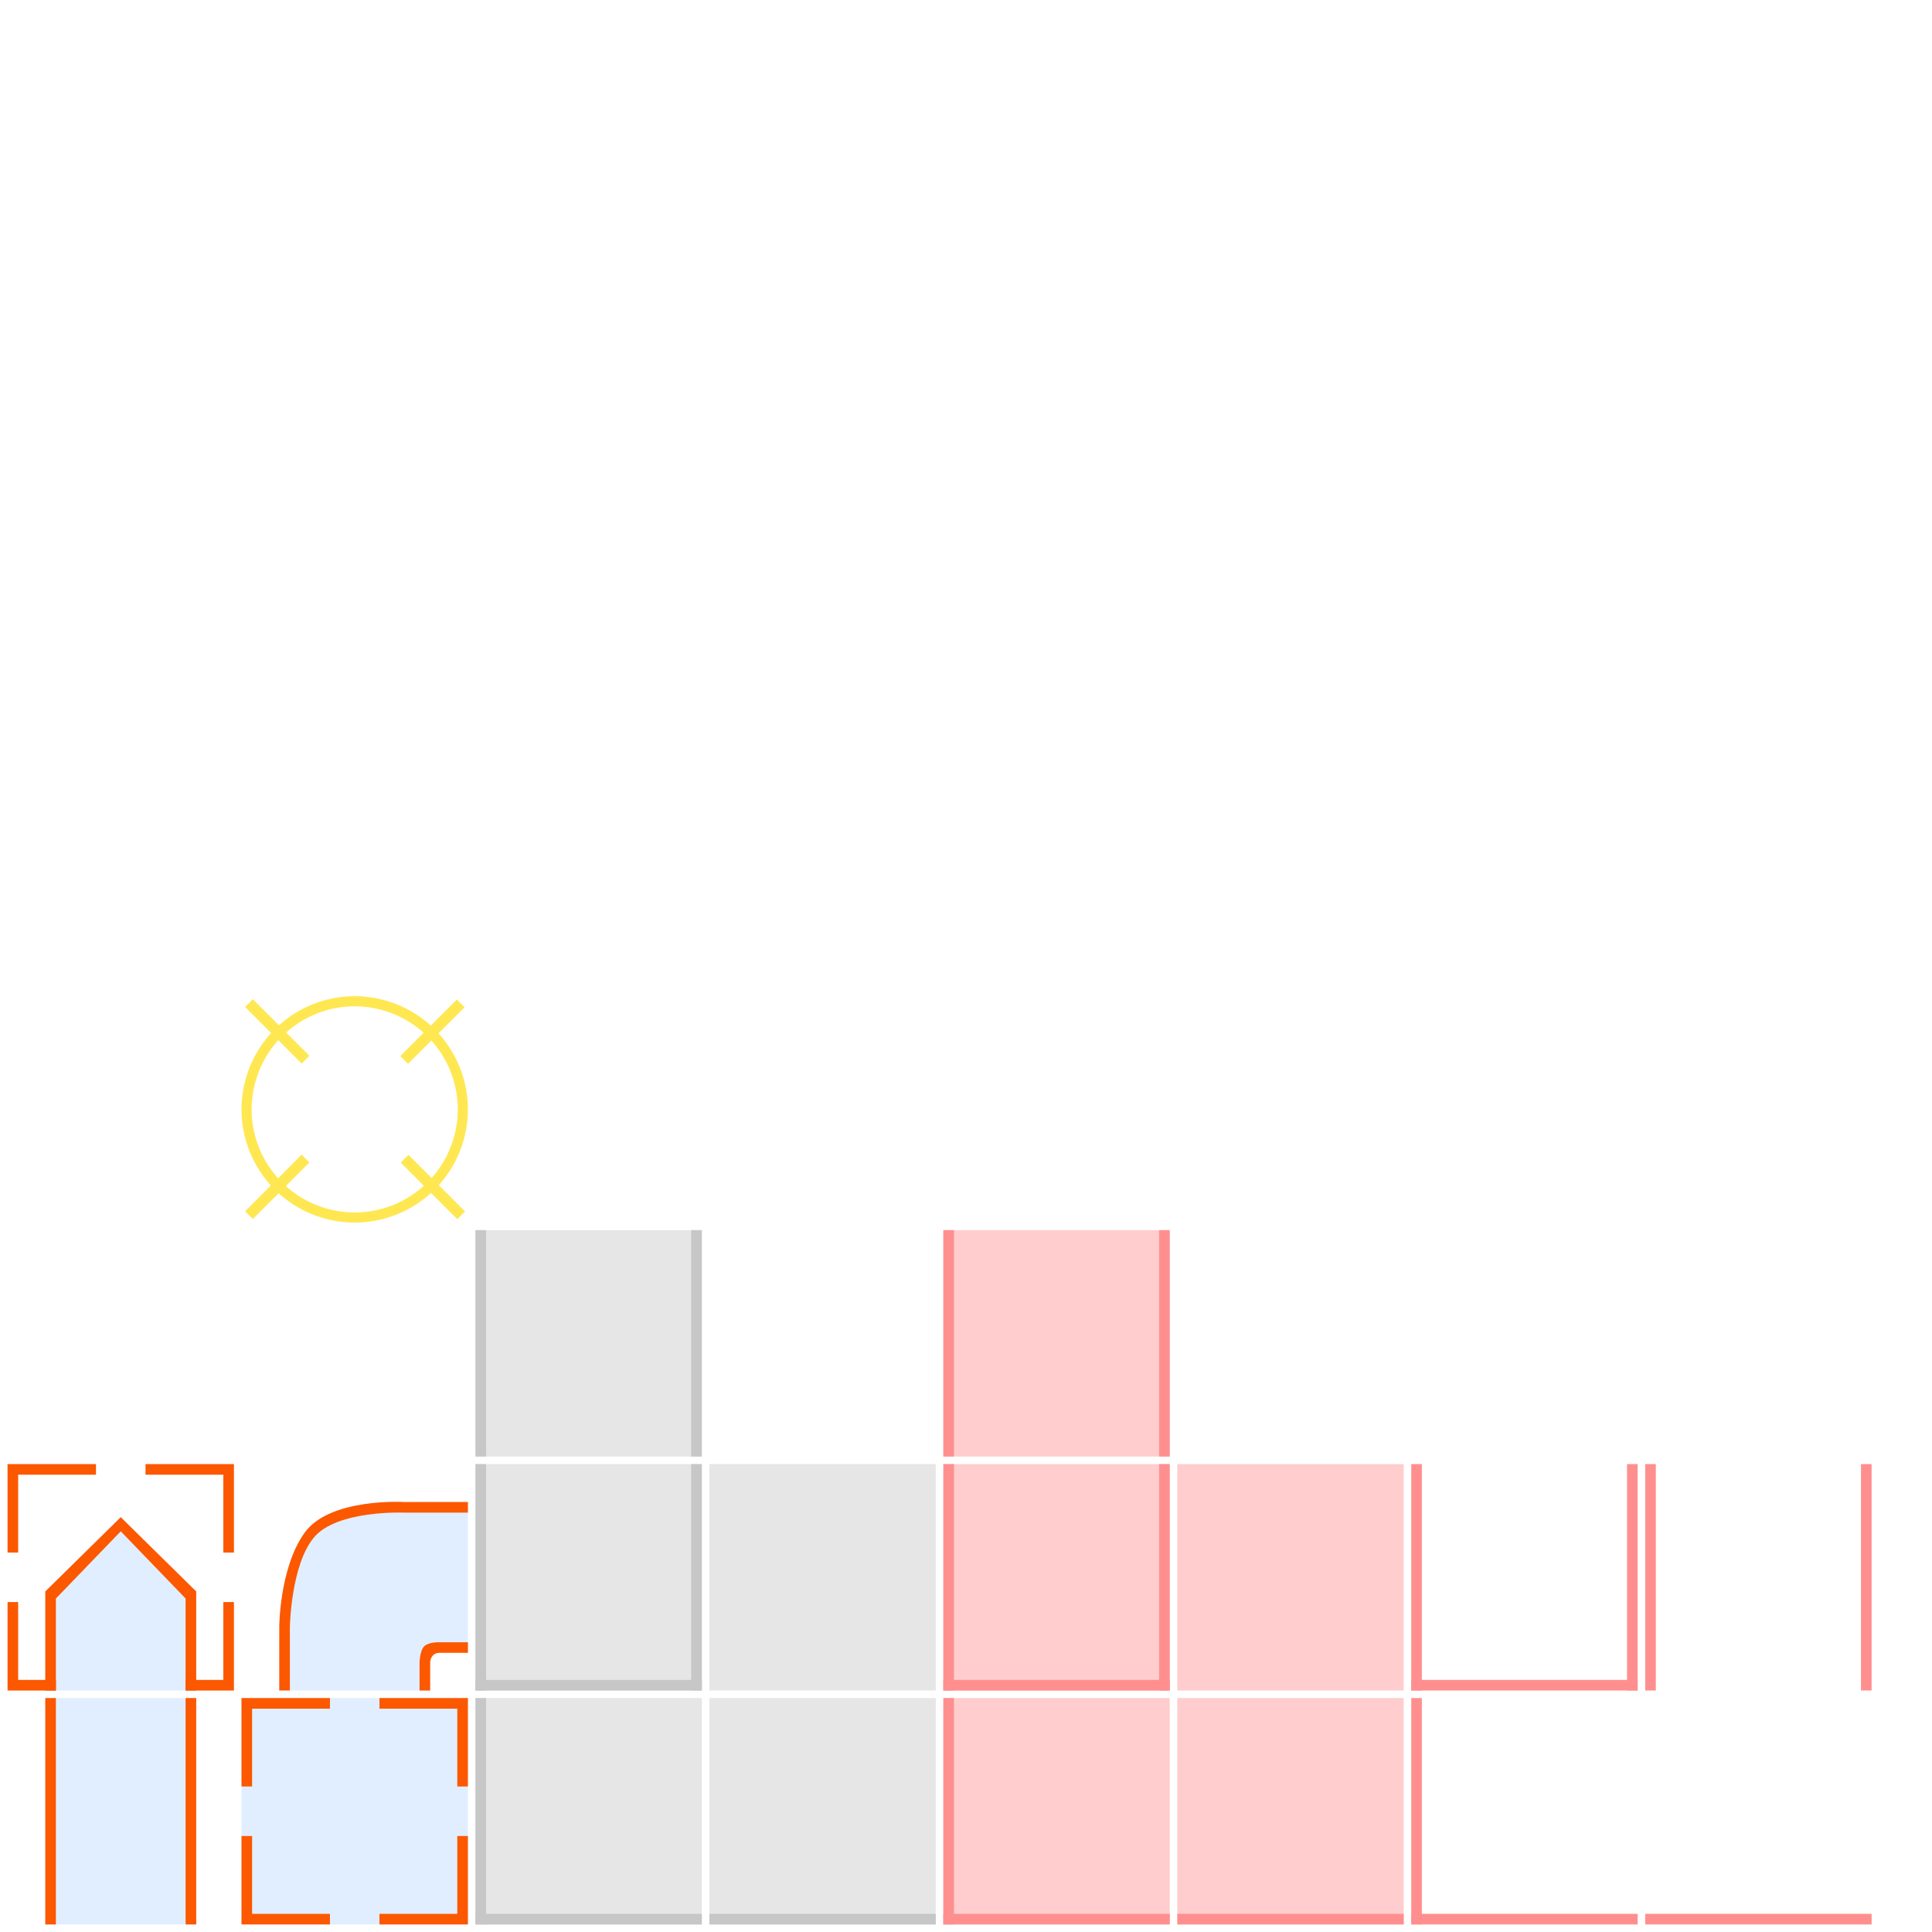
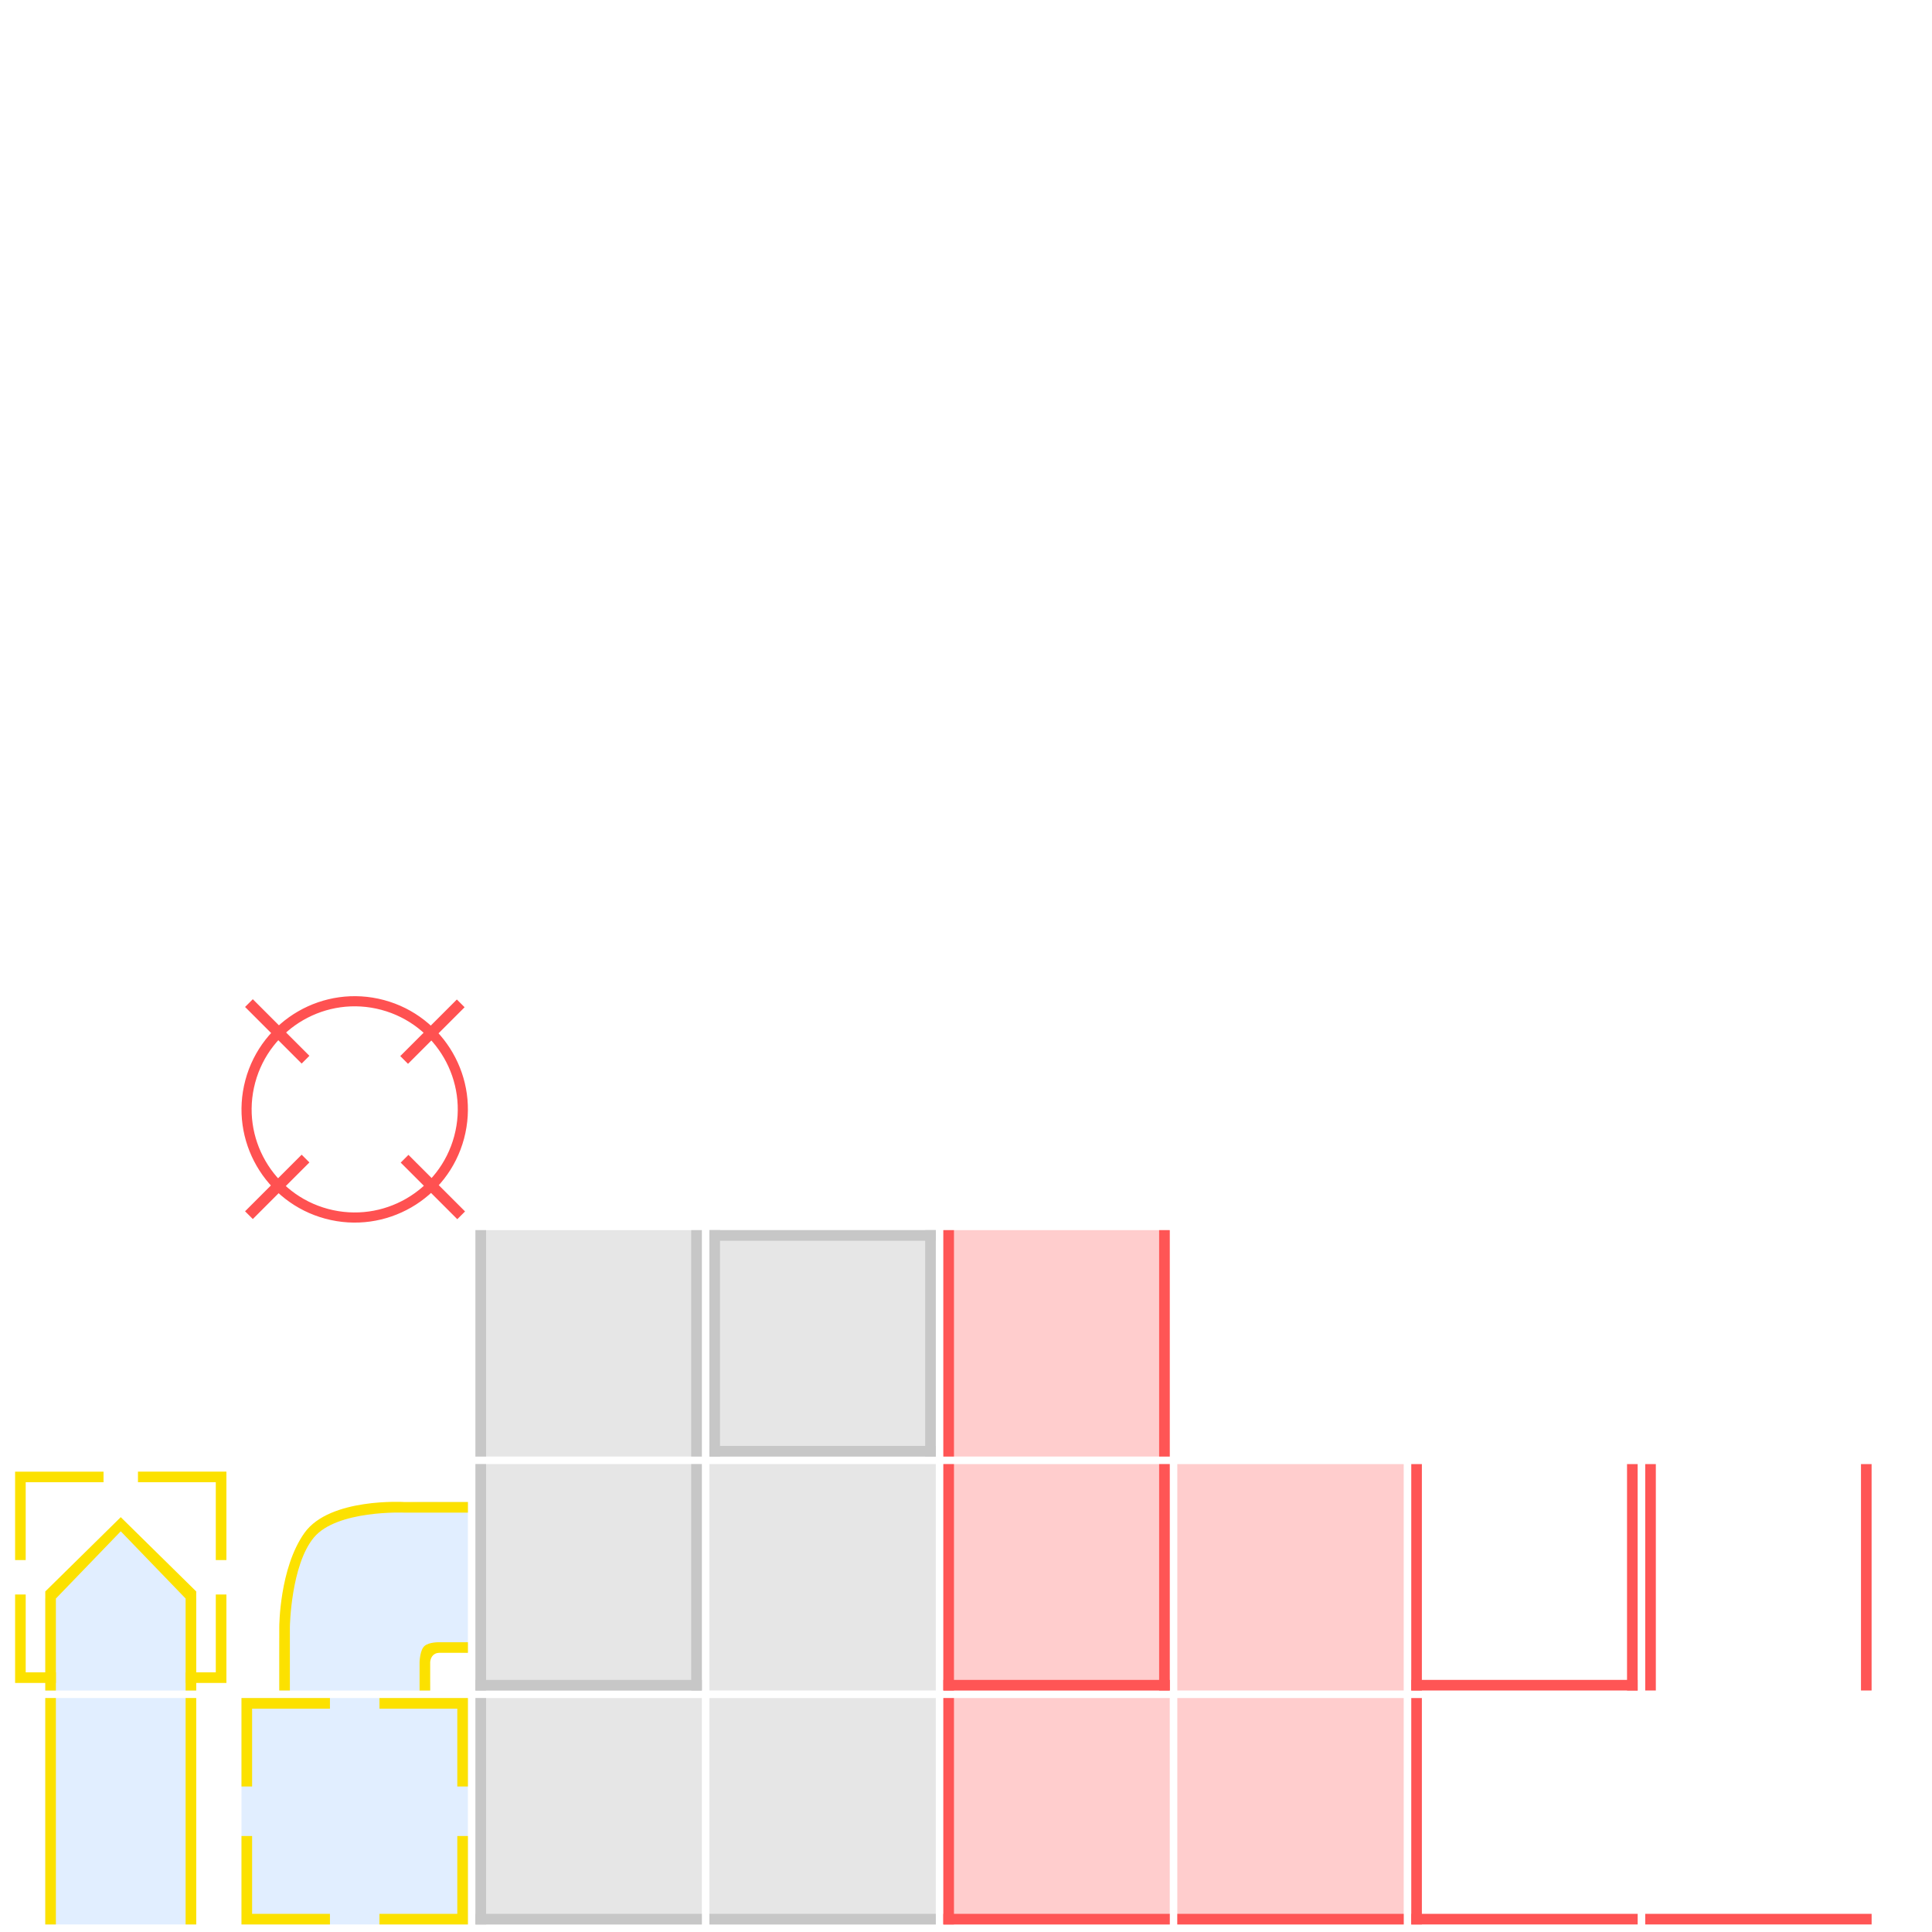
<svg xmlns="http://www.w3.org/2000/svg" width="512" height="512" viewBox="0 0 512 512" id="svg2" version="1.1">
  <defs id="defs4" />
  <g id="layer2" transform="translate(0,256)">
    <rect style="fill:#4997ff;fill-opacity:0.161;fill-rule:evenodd;stroke:none;stroke-width:3.1;stroke-linecap:butt;stroke-linejoin:round;stroke-miterlimit:4;stroke-dasharray:none;stroke-dashoffset:0;stroke-opacity:1" id="rect4188-8" width="60" height="60" x="64" y="194" />
  </g>
  <g id="layer1" transform="translate(0,-540.3622)">
-     <g transform="matrix(0.46875,0,0,0.46875,64,463.3174)" id="layer1-4">
-       <path id="path4145" d="m 0,1174.362 6,0 0,-44 44,0 0,-6 -50,0 z" style="fill:#fc5800;fill-opacity:1;fill-rule:evenodd;stroke:none;stroke-width:1px;stroke-linecap:butt;stroke-linejoin:miter;stroke-opacity:1" />
-       <path id="path4145-2" d="m 128,1202.362 -6,0 0,44 -44,0 0,6 50,0 z" style="fill:#fc5800;fill-opacity:1;fill-rule:evenodd;stroke:none;stroke-width:1px;stroke-linecap:butt;stroke-linejoin:miter;stroke-opacity:1" />
-       <path id="path4145-6" d="m 78,1124.362 0,6 44,0 0,44 6,0 0,-50 z" style="fill:#fc5800;fill-opacity:1;fill-rule:evenodd;stroke:none;stroke-width:1px;stroke-linecap:butt;stroke-linejoin:miter;stroke-opacity:1" />
-       <path id="path4145-2-0" d="m 50,1252.362 0,-6 -44,0 0,-44 -6,0 0,50 z" style="fill:#fc5800;fill-opacity:1;fill-rule:evenodd;stroke:none;stroke-width:1px;stroke-linecap:butt;stroke-linejoin:miter;stroke-opacity:1" />
+     <g transform="matrix(0.46875,0,0,0.46875,64,463.3174)" id="layer1-4" style="fill:#fce100;fill-opacity:1">
+       <path id="path4145" d="m 0,1174.362 6,0 0,-44 44,0 0,-6 -50,0 z" style="fill:#fce100;fill-opacity:1;fill-rule:evenodd;stroke:none;stroke-width:1px;stroke-linecap:butt;stroke-linejoin:miter;stroke-opacity:1" />
+       <path id="path4145-2" d="m 128,1202.362 -6,0 0,44 -44,0 0,6 50,0 z" style="fill:#fce100;fill-opacity:1;fill-rule:evenodd;stroke:none;stroke-width:1px;stroke-linecap:butt;stroke-linejoin:miter;stroke-opacity:1" />
+       <path id="path4145-6" d="m 78,1124.362 0,6 44,0 0,44 6,0 0,-50 z" style="fill:#fce100;fill-opacity:1;fill-rule:evenodd;stroke:none;stroke-width:1px;stroke-linecap:butt;stroke-linejoin:miter;stroke-opacity:1" />
+       <path id="path4145-2-0" d="m 50,1252.362 0,-6 -44,0 0,-44 -6,0 0,50 z" style="fill:#fce100;fill-opacity:1;fill-rule:evenodd;stroke:none;stroke-width:1px;stroke-linecap:butt;stroke-linejoin:miter;stroke-opacity:1" />
    </g>
    <path style="fill:#4997ff;fill-opacity:0.161;fill-rule:evenodd;stroke:none;stroke-width:1px;stroke-linecap:butt;stroke-linejoin:miter;stroke-opacity:1" d="m 12,990.362 0,60 40,0 0,-60 z" id="path4181" />
-     <path style="fill:#fc5800;fill-opacity:1;fill-rule:evenodd;stroke:none;stroke-width:1px;stroke-linecap:butt;stroke-linejoin:miter;stroke-opacity:1" d="m 12,990.362 0,60 2.812,0 0,-60 z" id="path4181-0" />
-     <path style="fill:#fc5800;fill-opacity:1;fill-rule:evenodd;stroke:none;stroke-width:1px;stroke-linecap:butt;stroke-linejoin:miter;stroke-opacity:1" d="m 49.188,990.362 0,60 2.812,0 0,-60 z" id="path4181-0-5" />
+     <path style="fill:#fce100;fill-opacity:1;fill-rule:evenodd;stroke:none;stroke-width:1px;stroke-linecap:butt;stroke-linejoin:miter;stroke-opacity:1" d="m 12,990.362 0,60 2.812,0 0,-60 z" id="path4181-0" />
+     <path style="fill:#fce100;fill-opacity:1;fill-rule:evenodd;stroke:none;stroke-width:1px;stroke-linecap:butt;stroke-linejoin:miter;stroke-opacity:1" d="m 49.188,990.362 0,60 2.812,0 0,-60 z" id="path4181-0-5" />
    <path style="fill:#4997ff;fill-opacity:0.161;fill-rule:evenodd;stroke:none;stroke-width:1px;stroke-linecap:butt;stroke-linejoin:miter;stroke-opacity:1" d="m 116.5,938.41 c 0,0 -26.209,-0.966 -34.601,7.308 -8.505,8.386 -7.888,34.944 -7.888,34.944 l 0,7.7 39.991,0 c 0.009,-2.726 -0.908,-7.373 0.493,-9.493 2.47,-1.681 6.439,-0.488 9.504,-0.488 l 0,-39.971 z" id="path4181-5" />
-     <path id="path4181-0-53-9" style="fill:#fc5800;fill-opacity:1;fill-rule:evenodd;stroke:none;stroke-width:1px;stroke-linecap:butt;stroke-linejoin:miter;stroke-opacity:1" d="m 124,938.411 0,2.81 -16.871,0 c 0,0 -17.832,-0.747 -23.941,6.591 -6.108,7.338 -6.366,23.687 -6.366,23.687 l 0,16.862 -2.812,0 0,-16.862 c 0,0 0.02,-15.616 6.708,-24.946 6.688,-9.33 26.411,-8.143 26.411,-8.143 z" />
-     <path style="fill:#fc5800;fill-opacity:1;fill-rule:evenodd;stroke:none;stroke-width:1px;stroke-linecap:butt;stroke-linejoin:miter;stroke-opacity:1" d="m 114.003,988.362 -2.812,0 -9.3e-4,-7.494 c 0,0 0.071,-3.229 1.317,-4.309 1.246,-1.08 3.995,-0.988 3.995,-0.988 l 7.498,0 0,2.81 -7.498,0 c 0,0 -1.024,-0.082 -1.747,0.658 -0.723,0.739 -0.751,1.829 -0.751,1.829 z" id="path4323" />
+     <path id="path4181-0-53-9" style="fill:#fce100;fill-opacity:1;fill-rule:evenodd;stroke:none;stroke-width:1px;stroke-linecap:butt;stroke-linejoin:miter;stroke-opacity:1" d="m 124,938.411 0,2.81 -16.871,0 c 0,0 -17.832,-0.747 -23.941,6.591 -6.108,7.338 -6.366,23.687 -6.366,23.687 l 0,16.862 -2.812,0 0,-16.862 c 0,0 0.02,-15.616 6.708,-24.946 6.688,-9.33 26.411,-8.143 26.411,-8.143 z" />
+     <path style="fill:#fce100;fill-opacity:1;fill-rule:evenodd;stroke:none;stroke-width:1px;stroke-linecap:butt;stroke-linejoin:miter;stroke-opacity:1" d="m 114.003,988.362 -2.812,0 -9.3e-4,-7.494 c 0,0 0.071,-3.229 1.317,-4.309 1.246,-1.08 3.995,-0.988 3.995,-0.988 l 7.498,0 0,2.81 -7.498,0 c 0,0 -1.024,-0.082 -1.747,0.658 -0.723,0.739 -0.751,1.829 -0.751,1.829 z" id="path4323" />
    <path style="fill:#4997ff;fill-opacity:0.161;fill-rule:evenodd;stroke:none;stroke-width:1px;stroke-linecap:butt;stroke-linejoin:miter;stroke-opacity:1" d="m 11.999,963.987 0,24.375 40,0 0,-24.375 -20.166,-19.059 z" id="path4181-01" />
-     <path id="path4181-0-5-5" style="fill:#fc5800;fill-opacity:1;fill-rule:evenodd;stroke:none;stroke-width:1px;stroke-linecap:butt;stroke-linejoin:miter;stroke-opacity:1" d="m 52,962.112 0,26.25 -2.813,0 1.4e-4,-24.375 L 32,946.175 l -17.188,17.812 0,24.375 -2.812,0 0,-26.25 L 32,942.425 Z" />
-     <path id="path4145-29" d="m 2,951.8 2.812,0 0,-20.625 20.625,0 0,-2.812 -23.438,0 z" style="fill:#fc5800;fill-opacity:1;fill-rule:evenodd;stroke:none;stroke-width:1px;stroke-linecap:butt;stroke-linejoin:miter;stroke-opacity:1" />
-     <path id="path4145-2-06" d="m 62,964.925 -2.812,0 0,20.625 -10,0 0,2.812 12.813,0 z" style="fill:#fc5800;fill-opacity:1;fill-rule:evenodd;stroke:none;stroke-width:1px;stroke-linecap:butt;stroke-linejoin:miter;stroke-opacity:1" />
-     <path id="path4145-6-1" d="m 38.562,928.362 0,2.812 20.625,0 0,20.625 2.812,0 0,-23.438 z" style="fill:#fc5800;fill-opacity:1;fill-rule:evenodd;stroke:none;stroke-width:1px;stroke-linecap:butt;stroke-linejoin:miter;stroke-opacity:1" />
-     <path id="path4145-2-0-5" d="m 14.812,988.362 0,-2.812 -9.999,0 0,-20.625 -2.812,0 0,23.438 z" style="fill:#fc5800;fill-opacity:1;fill-rule:evenodd;stroke:none;stroke-width:1px;stroke-linecap:butt;stroke-linejoin:miter;stroke-opacity:1" />
-     <circle style="fill:none;fill-opacity:0.588;fill-rule:evenodd;stroke:#ffe751;stroke-width:2.686;stroke-linecap:butt;stroke-linejoin:round;stroke-miterlimit:4;stroke-dasharray:none;stroke-dashoffset:0;stroke-opacity:1" id="path4151" cx="306.746" cy="781.603" transform="matrix(0.9659258,0.258819,-0.258819,0.9659258,0,0)" r="28.652" />
-     <path style="fill:none;fill-opacity:1;fill-rule:evenodd;stroke:#ffe751;stroke-width:2.906;stroke-linecap:butt;stroke-linejoin:miter;stroke-miterlimit:4;stroke-dasharray:none;stroke-opacity:1" d="M 65.97,862.392 80.967,847.395" id="path4153" />
-     <path style="fill:none;fill-opacity:1;fill-rule:evenodd;stroke:#ffe751;stroke-width:2.906;stroke-linecap:butt;stroke-linejoin:miter;stroke-miterlimit:4;stroke-dasharray:none;stroke-opacity:1" d="m 65.97,806.195 14.997,14.998" id="path4153-7" />
-     <path style="fill:none;fill-opacity:1;fill-rule:evenodd;stroke:#ffe751;stroke-width:2.906;stroke-linecap:butt;stroke-linejoin:miter;stroke-miterlimit:4;stroke-dasharray:none;stroke-opacity:1" d="m 122.096,806.266 -14.997,14.997" id="path4153-1" />
-     <path style="fill:none;fill-opacity:1;fill-rule:evenodd;stroke:#ffe751;stroke-width:2.906;stroke-linecap:butt;stroke-linejoin:miter;stroke-miterlimit:4;stroke-dasharray:none;stroke-opacity:1" d="M 122.213,862.438 107.215,847.441" id="path4153-7-1" />
+     <path id="path4181-0-5-5" style="fill:#fce100;fill-opacity:1;fill-rule:evenodd;stroke:none;stroke-width:1px;stroke-linecap:butt;stroke-linejoin:miter;stroke-opacity:1" d="m 52,962.112 0,26.25 -2.813,0 1.4e-4,-24.375 L 32,946.175 l -17.188,17.812 0,24.375 -2.812,0 0,-26.25 L 32,942.425 Z" />
+     <path id="path4145-29" d="m 4,953.8 2.812,0 0,-20.625 20.625,0 0,-2.812 -23.438,0 z" style="fill:#fce100;fill-opacity:1;fill-rule:evenodd;stroke:none;stroke-width:1px;stroke-linecap:butt;stroke-linejoin:miter;stroke-opacity:1" />
+     <path id="path4145-2-06" d="m 60,962.925 -2.812,0 0,20.625 -7.987,0 0,2.812 10.8,0 z" style="fill:#fce100;fill-opacity:1;fill-rule:evenodd;stroke:none;stroke-width:1px;stroke-linecap:butt;stroke-linejoin:miter;stroke-opacity:1" />
+     <path id="path4145-6-1" d="m 36.562,930.362 0,2.812 20.625,0 0,20.625 2.812,0 0,-23.438 z" style="fill:#fce100;fill-opacity:1;fill-rule:evenodd;stroke:none;stroke-width:1px;stroke-linecap:butt;stroke-linejoin:miter;stroke-opacity:1" />
+     <path id="path4145-2-0-5" d="m 14.8,986.362 0,-2.812 -7.987,0 0,-20.625 -2.812,0 0,23.438 z" style="fill:#fce100;fill-opacity:1;fill-rule:evenodd;stroke:none;stroke-width:1px;stroke-linecap:butt;stroke-linejoin:miter;stroke-opacity:1" />
+     <circle style="fill:none;fill-opacity:0.588;fill-rule:evenodd;stroke:#ff5151;stroke-width:2.686;stroke-linecap:butt;stroke-linejoin:round;stroke-miterlimit:4;stroke-dasharray:none;stroke-dashoffset:0;stroke-opacity:1" id="path4151" cx="306.746" cy="781.603" transform="matrix(0.9659258,0.258819,-0.258819,0.9659258,0,0)" r="28.652" />
+     <path style="fill:none;fill-opacity:1;fill-rule:evenodd;stroke:#ff5151;stroke-width:2.906;stroke-linecap:butt;stroke-linejoin:miter;stroke-miterlimit:4;stroke-dasharray:none;stroke-opacity:1" d="M 65.97,862.392 80.967,847.395" id="path4153" />
+     <path style="fill:none;fill-opacity:1;fill-rule:evenodd;stroke:#ff5151;stroke-width:2.906;stroke-linecap:butt;stroke-linejoin:miter;stroke-miterlimit:4;stroke-dasharray:none;stroke-opacity:1" d="m 65.97,806.195 14.997,14.998" id="path4153-7" />
+     <path style="fill:none;fill-opacity:1;fill-rule:evenodd;stroke:#ff5151;stroke-width:2.906;stroke-linecap:butt;stroke-linejoin:miter;stroke-miterlimit:4;stroke-dasharray:none;stroke-opacity:1" d="m 122.096,806.266 -14.997,14.997" id="path4153-1" />
+     <path style="fill:none;fill-opacity:1;fill-rule:evenodd;stroke:#ff5151;stroke-width:2.906;stroke-linecap:butt;stroke-linejoin:miter;stroke-miterlimit:4;stroke-dasharray:none;stroke-opacity:1" d="M 122.213,862.438 107.215,847.441" id="path4153-7-1" />
    <rect style="fill:#969696;fill-opacity:0.235;fill-rule:evenodd;stroke:none;stroke-width:2.931;stroke-linecap:butt;stroke-linejoin:miter;stroke-miterlimit:4;stroke-dasharray:none;stroke-dashoffset:0;stroke-opacity:1" id="rect3336-0" width="60" height="60" x="126" y="990.362" />
    <rect style="fill:#969696;fill-opacity:0.235;fill-rule:evenodd;stroke:none;stroke-width:2.931;stroke-linecap:butt;stroke-linejoin:miter;stroke-miterlimit:4;stroke-dasharray:none;stroke-dashoffset:0;stroke-opacity:1" id="rect3336-0-7" width="60" height="60" x="188" y="990.362" />
    <path style="fill:#c7c7c7;fill-opacity:1;fill-rule:evenodd;stroke:none;stroke-width:1px;stroke-linecap:butt;stroke-linejoin:miter;stroke-opacity:1" d="m 126,990.362 0,60 2.812,0 0,-60 z" id="path4181-0-5-7" />
    <path style="fill:#c7c7c7;fill-opacity:1;fill-rule:evenodd;stroke:none;stroke-width:1px;stroke-linecap:butt;stroke-linejoin:miter;stroke-opacity:1" d="m 186,1047.55 -60,0 0,2.812 60,0 z" id="path4181-0-5-7-3" />
    <path style="fill:#c7c7c7;fill-opacity:1;fill-rule:evenodd;stroke:none;stroke-width:1px;stroke-linecap:butt;stroke-linejoin:miter;stroke-opacity:1" d="m 248,1047.55 -60,0 0,2.812 60,0 z" id="path4181-0-5-7-3-3" />
    <rect style="fill:#969696;fill-opacity:0.235;fill-rule:evenodd;stroke:none;stroke-width:2.931;stroke-linecap:butt;stroke-linejoin:miter;stroke-miterlimit:4;stroke-dasharray:none;stroke-dashoffset:0;stroke-opacity:1" id="rect3336-0-8" width="60" height="60" x="126" y="928.362" />
    <path style="fill:#c7c7c7;fill-opacity:1;fill-rule:evenodd;stroke:none;stroke-width:1px;stroke-linecap:butt;stroke-linejoin:miter;stroke-opacity:1" d="m 126,928.362 0,60 2.812,0 0,-60 z" id="path4181-0-5-7-9" />
    <path style="fill:#c7c7c7;fill-opacity:1;fill-rule:evenodd;stroke:none;stroke-width:1px;stroke-linecap:butt;stroke-linejoin:miter;stroke-opacity:1" d="m 186,985.55 -60,0 0,2.812 60,0 z" id="path4181-0-5-7-3-5" />
    <path style="fill:#c7c7c7;fill-opacity:1;fill-rule:evenodd;stroke:none;stroke-width:1px;stroke-linecap:butt;stroke-linejoin:miter;stroke-opacity:1" d="m 183.18,928.362 0,60 2.812,0 0,-60 z" id="path4181-0-5-7-9-5" />
    <rect style="fill:#969696;fill-opacity:0.235;fill-rule:evenodd;stroke:none;stroke-width:2.931;stroke-linecap:butt;stroke-linejoin:miter;stroke-miterlimit:4;stroke-dasharray:none;stroke-dashoffset:0;stroke-opacity:1" id="rect3336-0-7-5" width="60" height="60" x="188" y="928.362" />
    <rect style="fill:#ff2d2d;fill-opacity:0.235;fill-rule:evenodd;stroke:none;stroke-width:2.931;stroke-linecap:butt;stroke-linejoin:miter;stroke-miterlimit:4;stroke-dasharray:none;stroke-dashoffset:0;stroke-opacity:1" id="rect3336-0-70" width="60" height="60" x="250" y="990.362" />
    <rect style="fill:#ff2d2d;fill-opacity:0.235;fill-rule:evenodd;stroke:none;stroke-width:2.931;stroke-linecap:butt;stroke-linejoin:miter;stroke-miterlimit:4;stroke-dasharray:none;stroke-dashoffset:0;stroke-opacity:1" id="rect3336-0-7-2" width="60" height="60" x="312" y="990.362" />
-     <path style="fill:#ff8f8f;fill-opacity:1;fill-rule:evenodd;stroke:none;stroke-width:1px;stroke-linecap:butt;stroke-linejoin:miter;stroke-opacity:1" d="m 250,990.362 0,60 2.812,0 0,-60 z" id="path4181-0-5-7-1" />
-     <path style="fill:#ff8f8f;fill-opacity:1;fill-rule:evenodd;stroke:none;stroke-width:1px;stroke-linecap:butt;stroke-linejoin:miter;stroke-opacity:1" d="m 310,1047.55 -60,0 0,2.812 60,0 z" id="path4181-0-5-7-3-39" />
-     <path style="fill:#ff8f8f;fill-opacity:1;fill-rule:evenodd;stroke:none;stroke-width:1px;stroke-linecap:butt;stroke-linejoin:miter;stroke-opacity:1" d="m 372,1047.55 -60,0 0,2.812 60,0 z" id="path4181-0-5-7-3-3-5" />
+     <path style="fill:#ff5555;fill-opacity:1;fill-rule:evenodd;stroke:none;stroke-width:1px;stroke-linecap:butt;stroke-linejoin:miter;stroke-opacity:1" d="m 250,990.362 0,60 2.812,0 0,-60 z" id="path4181-0-5-7-1" />
+     <path style="fill:#ff5555;fill-opacity:1;fill-rule:evenodd;stroke:none;stroke-width:1px;stroke-linecap:butt;stroke-linejoin:miter;stroke-opacity:1" d="m 310,1047.55 -60,0 0,2.812 60,0 z" id="path4181-0-5-7-3-39" />
+     <path style="fill:#ff5555;fill-opacity:1;fill-rule:evenodd;stroke:none;stroke-width:1px;stroke-linecap:butt;stroke-linejoin:miter;stroke-opacity:1" d="m 372,1047.55 -60,0 0,2.812 60,0 z" id="path4181-0-5-7-3-3-5" />
    <rect style="fill:#ff2d2d;fill-opacity:0.235;fill-rule:evenodd;stroke:none;stroke-width:2.931;stroke-linecap:butt;stroke-linejoin:miter;stroke-miterlimit:4;stroke-dasharray:none;stroke-dashoffset:0;stroke-opacity:1" id="rect3336-0-8-1" width="60" height="60" x="250" y="928.362" />
-     <path style="fill:#ff8f8f;fill-opacity:1;fill-rule:evenodd;stroke:none;stroke-width:1px;stroke-linecap:butt;stroke-linejoin:miter;stroke-opacity:1" d="m 250,928.362 0,60 2.812,0 0,-60 z" id="path4181-0-5-7-9-7" />
-     <path style="fill:#ff8f8f;fill-opacity:1;fill-rule:evenodd;stroke:none;stroke-width:1px;stroke-linecap:butt;stroke-linejoin:miter;stroke-opacity:1" d="m 310,985.55 -60,0 0,2.812 60,0 z" id="path4181-0-5-7-3-5-2" />
-     <path style="fill:#ff8f8f;fill-opacity:1;fill-rule:evenodd;stroke:none;stroke-width:1px;stroke-linecap:butt;stroke-linejoin:miter;stroke-opacity:1" d="m 307.18,928.362 0,60 2.812,0 0,-60 z" id="path4181-0-5-7-9-5-0" />
+     <path style="fill:#ff5555;fill-opacity:1;fill-rule:evenodd;stroke:none;stroke-width:1px;stroke-linecap:butt;stroke-linejoin:miter;stroke-opacity:1" d="m 250,928.362 0,60 2.812,0 0,-60 z" id="path4181-0-5-7-9-7" />
+     <path style="fill:#ff5555;fill-opacity:1;fill-rule:evenodd;stroke:none;stroke-width:1px;stroke-linecap:butt;stroke-linejoin:miter;stroke-opacity:1" d="m 310,985.55 -60,0 0,2.812 60,0 z" id="path4181-0-5-7-3-5-2" />
+     <path style="fill:#ff5555;fill-opacity:1;fill-rule:evenodd;stroke:none;stroke-width:1px;stroke-linecap:butt;stroke-linejoin:miter;stroke-opacity:1" d="m 307.18,928.362 0,60 2.812,0 0,-60 z" id="path4181-0-5-7-9-5-0" />
    <rect style="fill:#ff2d2d;fill-opacity:0.235;fill-rule:evenodd;stroke:none;stroke-width:2.931;stroke-linecap:butt;stroke-linejoin:miter;stroke-miterlimit:4;stroke-dasharray:none;stroke-dashoffset:0;stroke-opacity:1" id="rect3336-0-7-5-5" width="60" height="60" x="312" y="928.362" />
-     <path style="fill:#ff8f8f;fill-opacity:1;fill-rule:evenodd;stroke:none;stroke-width:1px;stroke-linecap:butt;stroke-linejoin:miter;stroke-opacity:1" d="m 374,990.362 0,60 2.812,0 0,-60 z" id="path4181-0-5-7-1-9" />
-     <path style="fill:#ff8f8f;fill-opacity:1;fill-rule:evenodd;stroke:none;stroke-width:1px;stroke-linecap:butt;stroke-linejoin:miter;stroke-opacity:1" d="m 434,1047.55 -60,0 0,2.812 60,0 z" id="path4181-0-5-7-3-39-5" />
-     <path style="fill:#ff8f8f;fill-opacity:1;fill-rule:evenodd;stroke:none;stroke-width:1px;stroke-linecap:butt;stroke-linejoin:miter;stroke-opacity:1" d="m 496,1047.55 -60,0 0,2.812 60,0 z" id="path4181-0-5-7-3-3-5-5" />
-     <path style="fill:#ff8f8f;fill-opacity:1;fill-rule:evenodd;stroke:none;stroke-width:1px;stroke-linecap:butt;stroke-linejoin:miter;stroke-opacity:1" d="m 374,928.362 0,60 2.812,0 0,-60 z" id="path4181-0-5-7-9-7-7" />
-     <path style="fill:#ff8f8f;fill-opacity:1;fill-rule:evenodd;stroke:none;stroke-width:1px;stroke-linecap:butt;stroke-linejoin:miter;stroke-opacity:1" d="m 434,985.55 -60,0 0,2.812 60,0 z" id="path4181-0-5-7-3-5-2-6" />
-     <path style="fill:#ff8f8f;fill-opacity:1;fill-rule:evenodd;stroke:none;stroke-width:1px;stroke-linecap:butt;stroke-linejoin:miter;stroke-opacity:1" d="m 431.18,928.362 0,60 2.812,0 0,-60 z" id="path4181-0-5-7-9-5-0-9" />
+     <path style="fill:#ff5555;fill-opacity:1;fill-rule:evenodd;stroke:none;stroke-width:1px;stroke-linecap:butt;stroke-linejoin:miter;stroke-opacity:1" d="m 374,990.362 0,60 2.812,0 0,-60 z" id="path4181-0-5-7-1-9" />
+     <path style="fill:#ff5555;fill-opacity:1;fill-rule:evenodd;stroke:none;stroke-width:1px;stroke-linecap:butt;stroke-linejoin:miter;stroke-opacity:1" d="m 434,1047.55 -60,0 0,2.812 60,0 z" id="path4181-0-5-7-3-39-5" />
+     <path style="fill:#ff5555;fill-opacity:1;fill-rule:evenodd;stroke:none;stroke-width:1px;stroke-linecap:butt;stroke-linejoin:miter;stroke-opacity:1" d="m 496,1047.55 -60,0 0,2.812 60,0 z" id="path4181-0-5-7-3-3-5-5" />
+     <path style="fill:#ff5555;fill-opacity:1;fill-rule:evenodd;stroke:none;stroke-width:1px;stroke-linecap:butt;stroke-linejoin:miter;stroke-opacity:1" d="m 374,928.362 0,60 2.812,0 0,-60 z" id="path4181-0-5-7-9-7-7" />
+     <path style="fill:#ff5555;fill-opacity:1;fill-rule:evenodd;stroke:none;stroke-width:1px;stroke-linecap:butt;stroke-linejoin:miter;stroke-opacity:1" d="m 434,985.55 -60,0 0,2.812 60,0 z" id="path4181-0-5-7-3-5-2-6" />
+     <path style="fill:#ff5555;fill-opacity:1;fill-rule:evenodd;stroke:none;stroke-width:1px;stroke-linecap:butt;stroke-linejoin:miter;stroke-opacity:1" d="m 431.18,928.362 0,60 2.812,0 0,-60 z" id="path4181-0-5-7-9-5-0-9" />
    <rect style="fill:#969696;fill-opacity:0.235;fill-rule:evenodd;stroke:none;stroke-width:2.931;stroke-linecap:butt;stroke-linejoin:miter;stroke-miterlimit:4;stroke-dasharray:none;stroke-dashoffset:0;stroke-opacity:1" id="rect3336-0-1" width="60" height="60" x="126" y="866.362" />
    <path style="fill:#c7c7c7;fill-opacity:1;fill-rule:evenodd;stroke:none;stroke-width:1px;stroke-linecap:butt;stroke-linejoin:miter;stroke-opacity:1" d="m 126,866.362 0,60 2.812,0 0,-60 z" id="path4181-0-5-7-9-71" />
    <path style="fill:#c7c7c7;fill-opacity:1;fill-rule:evenodd;stroke:none;stroke-width:1px;stroke-linecap:butt;stroke-linejoin:miter;stroke-opacity:1" d="m 183.18,866.362 0,60 2.812,0 0,-60 z" id="path4181-0-5-7-9-5-7" />
    <rect style="fill:#ff2d2d;fill-opacity:0.235;fill-rule:evenodd;stroke:none;stroke-width:2.931;stroke-linecap:butt;stroke-linejoin:miter;stroke-miterlimit:4;stroke-dasharray:none;stroke-dashoffset:0;stroke-opacity:1" id="rect3336-0-8-1-3" width="60" height="60" x="250" y="866.362" />
-     <path style="fill:#ff8f8f;fill-opacity:1;fill-rule:evenodd;stroke:none;stroke-width:1px;stroke-linecap:butt;stroke-linejoin:miter;stroke-opacity:1" d="m 250,866.362 0,60 2.812,0 0,-60 z" id="path4181-0-5-7-9-7-6" />
-     <path style="fill:#ff8f8f;fill-opacity:1;fill-rule:evenodd;stroke:none;stroke-width:1px;stroke-linecap:butt;stroke-linejoin:miter;stroke-opacity:1" d="m 307.18,866.362 0,60 2.812,0 0,-60 z" id="path4181-0-5-7-9-5-0-5" />
-     <path style="fill:#ff8f8f;fill-opacity:1;fill-rule:evenodd;stroke:none;stroke-width:1px;stroke-linecap:butt;stroke-linejoin:miter;stroke-opacity:1" d="m 436,928.362 0,60 2.812,0 0,-60 z" id="path4181-0-5-7-9-7-7-9" />
-     <path style="fill:#ff8f8f;fill-opacity:1;fill-rule:evenodd;stroke:none;stroke-width:1px;stroke-linecap:butt;stroke-linejoin:miter;stroke-opacity:1" d="m 493.18,928.362 0,60 2.812,0 0,-60 z" id="path4181-0-5-7-9-5-0-9-7" />
+     <path style="fill:#ff5555;fill-opacity:1;fill-rule:evenodd;stroke:none;stroke-width:1px;stroke-linecap:butt;stroke-linejoin:miter;stroke-opacity:1" d="m 250,866.362 0,60 2.812,0 0,-60 z" id="path4181-0-5-7-9-7-6" />
+     <path style="fill:#ff5555;fill-opacity:1;fill-rule:evenodd;stroke:none;stroke-width:1px;stroke-linecap:butt;stroke-linejoin:miter;stroke-opacity:1" d="m 307.18,866.362 0,60 2.812,0 0,-60 z" id="path4181-0-5-7-9-5-0-5" />
+     <path style="fill:#ff5555;fill-opacity:1;fill-rule:evenodd;stroke:none;stroke-width:1px;stroke-linecap:butt;stroke-linejoin:miter;stroke-opacity:1" d="m 436,928.362 0,60 2.812,0 0,-60 z" id="path4181-0-5-7-9-7-7-9" />
+     <path style="fill:#ff5555;fill-opacity:1;fill-rule:evenodd;stroke:none;stroke-width:1px;stroke-linecap:butt;stroke-linejoin:miter;stroke-opacity:1" d="m 493.18,928.362 0,60 2.812,0 0,-60 z" id="path4181-0-5-7-9-5-0-9-7" />
+     <rect style="fill:#969696;fill-opacity:0.235;fill-rule:evenodd;stroke:none;stroke-width:2.931;stroke-linecap:butt;stroke-linejoin:miter;stroke-miterlimit:4;stroke-dasharray:none;stroke-dashoffset:0;stroke-opacity:1" id="rect3336-0-8-2" width="60" height="60" x="188" y="866.362" />
+     <path style="fill:#c7c7c7;fill-opacity:1;fill-rule:evenodd;stroke:none;stroke-width:1px;stroke-linecap:butt;stroke-linejoin:miter;stroke-opacity:1" d="m 188,866.362 0,60 2.812,0 0,-60 z" id="path4181-0-5-7-9-54" />
+     <path style="fill:#c7c7c7;fill-opacity:1;fill-rule:evenodd;stroke:none;stroke-width:1px;stroke-linecap:butt;stroke-linejoin:miter;stroke-opacity:1" d="m 248,923.55 -60,0 0,2.812 60,0 z" id="path4181-0-5-7-3-5-0" />
+     <path style="fill:#c7c7c7;fill-opacity:1;fill-rule:evenodd;stroke:none;stroke-width:1px;stroke-linecap:butt;stroke-linejoin:miter;stroke-opacity:1" d="m 245.18,866.362 0,60 2.812,0 0,-60 z" id="path4181-0-5-7-9-5-07" />
+     <path style="fill:#c7c7c7;fill-opacity:1;fill-rule:evenodd;stroke:none;stroke-width:1px;stroke-linecap:butt;stroke-linejoin:miter;stroke-opacity:1" d="m 248,866.363 -60,0 0,2.812 60,0 z" id="path4181-0-5-7-3-5-0-1" />
  </g>
</svg>
